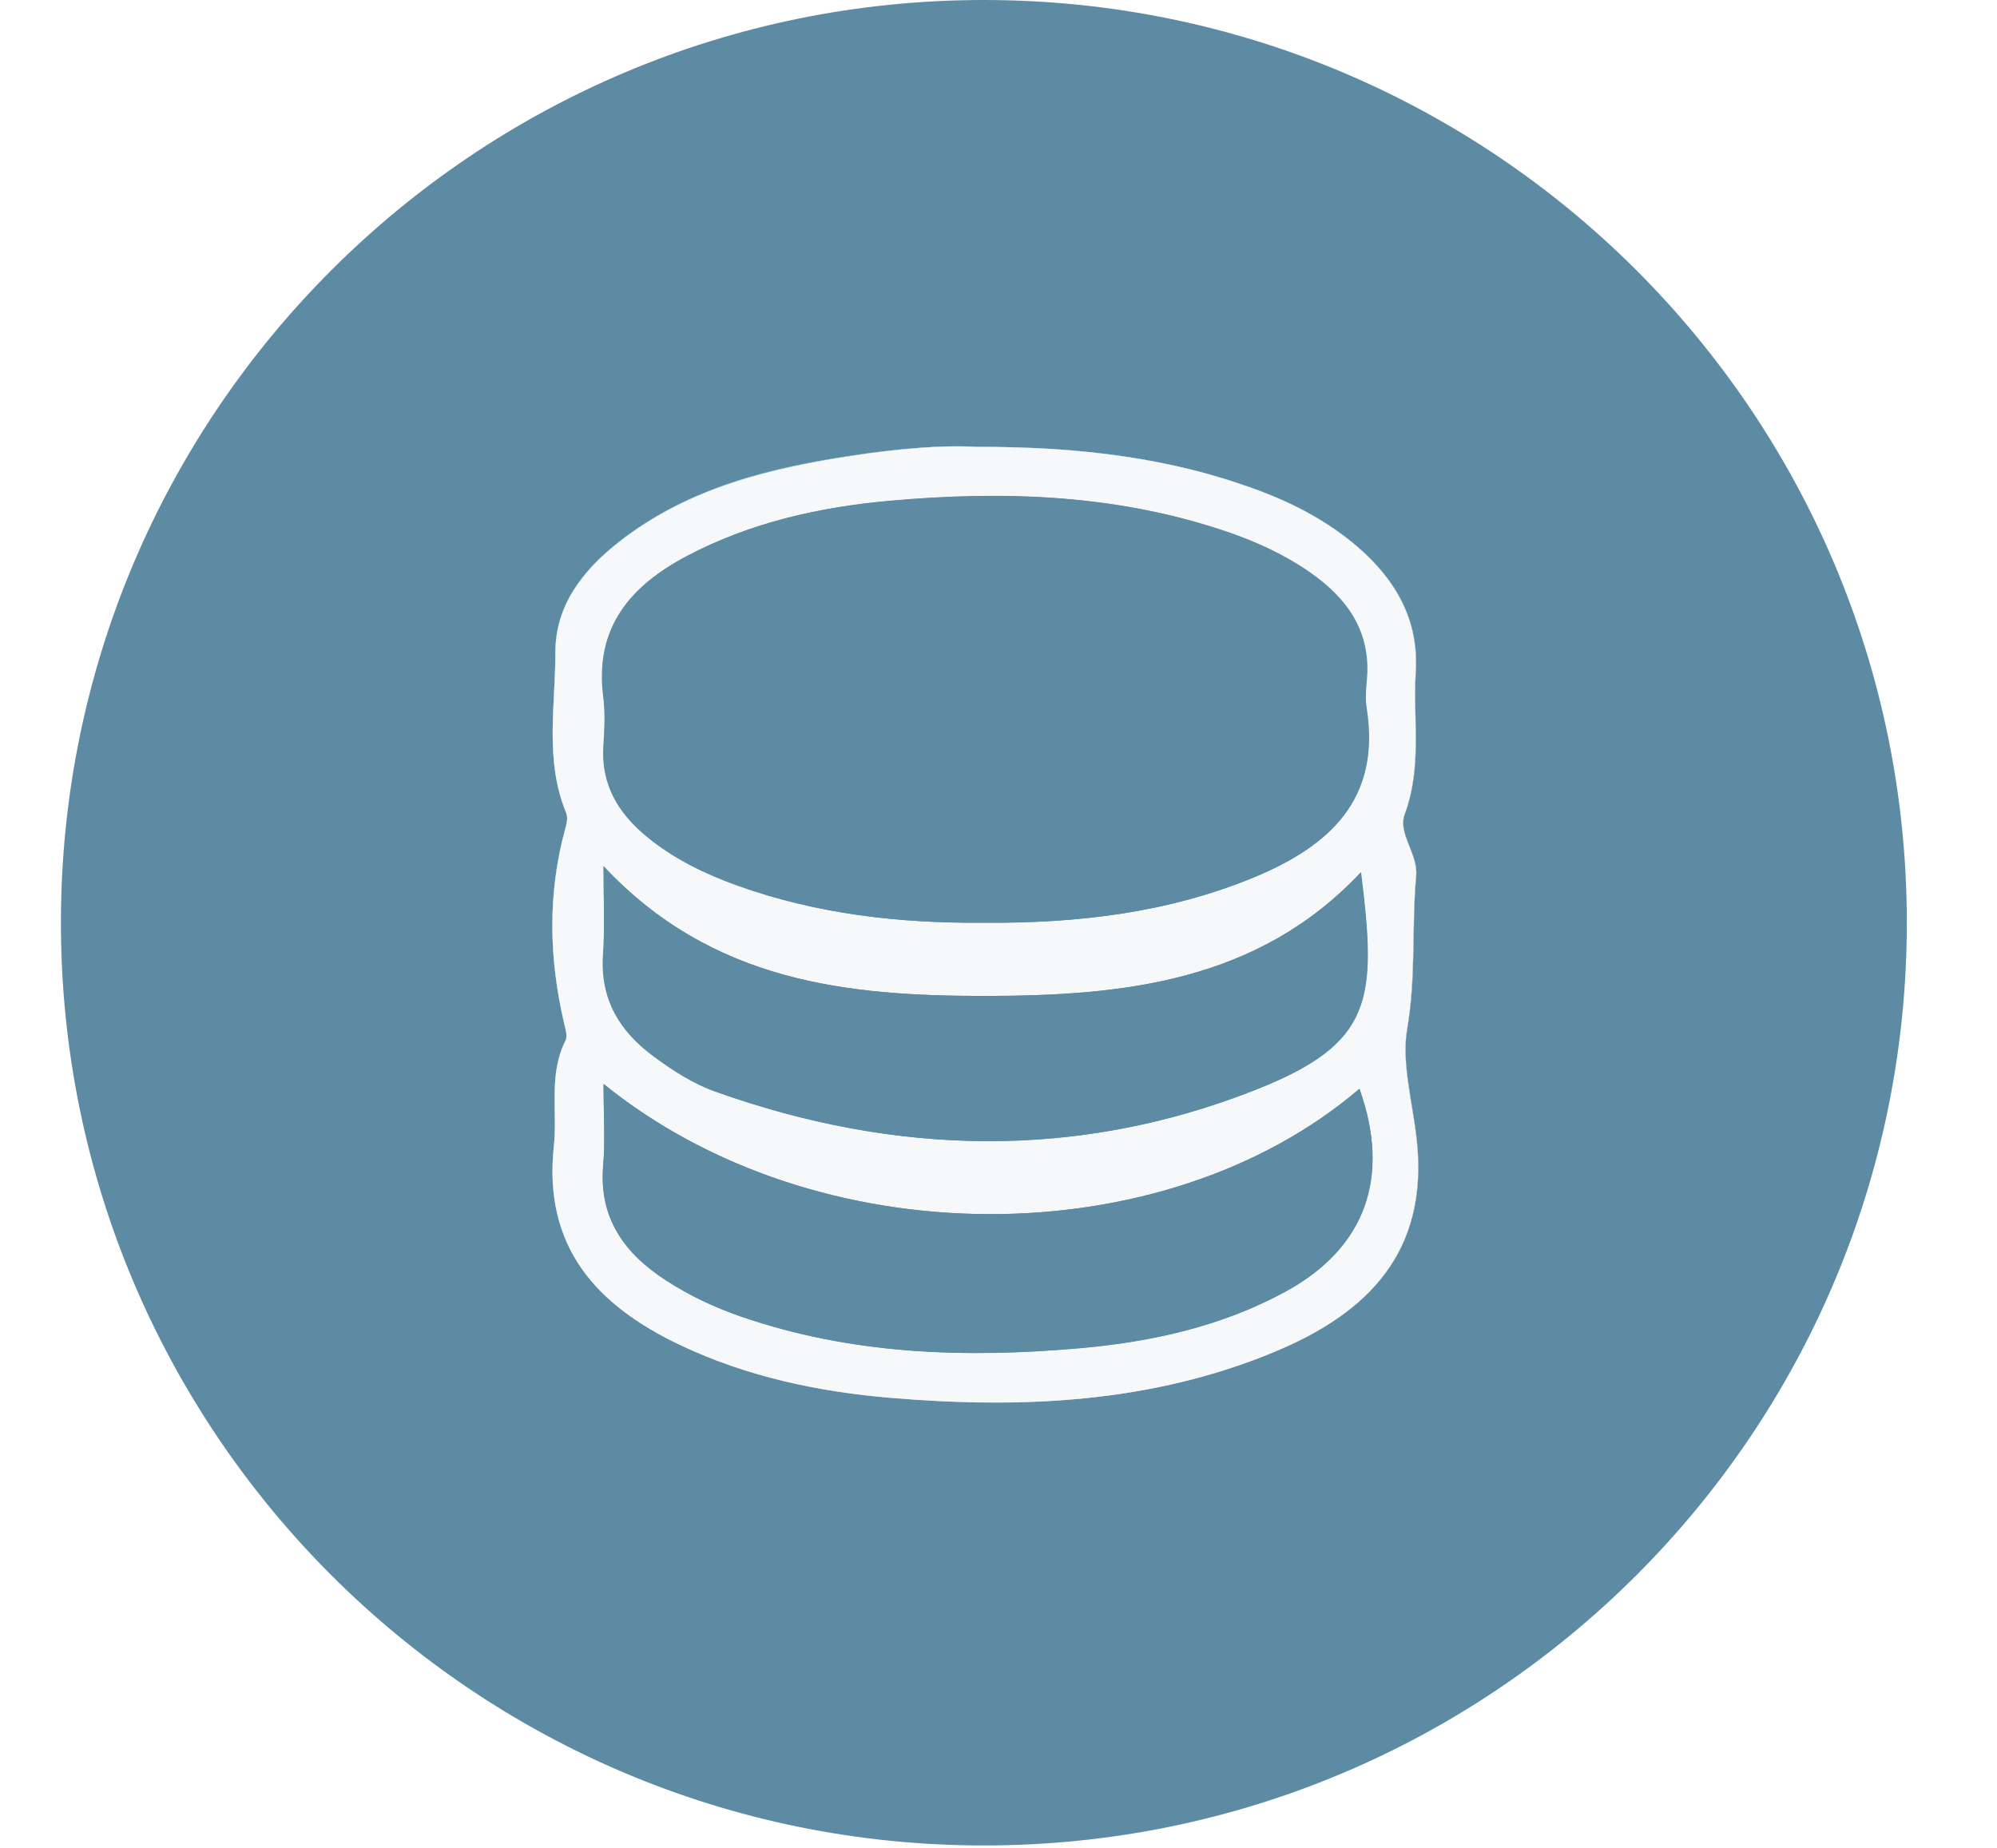
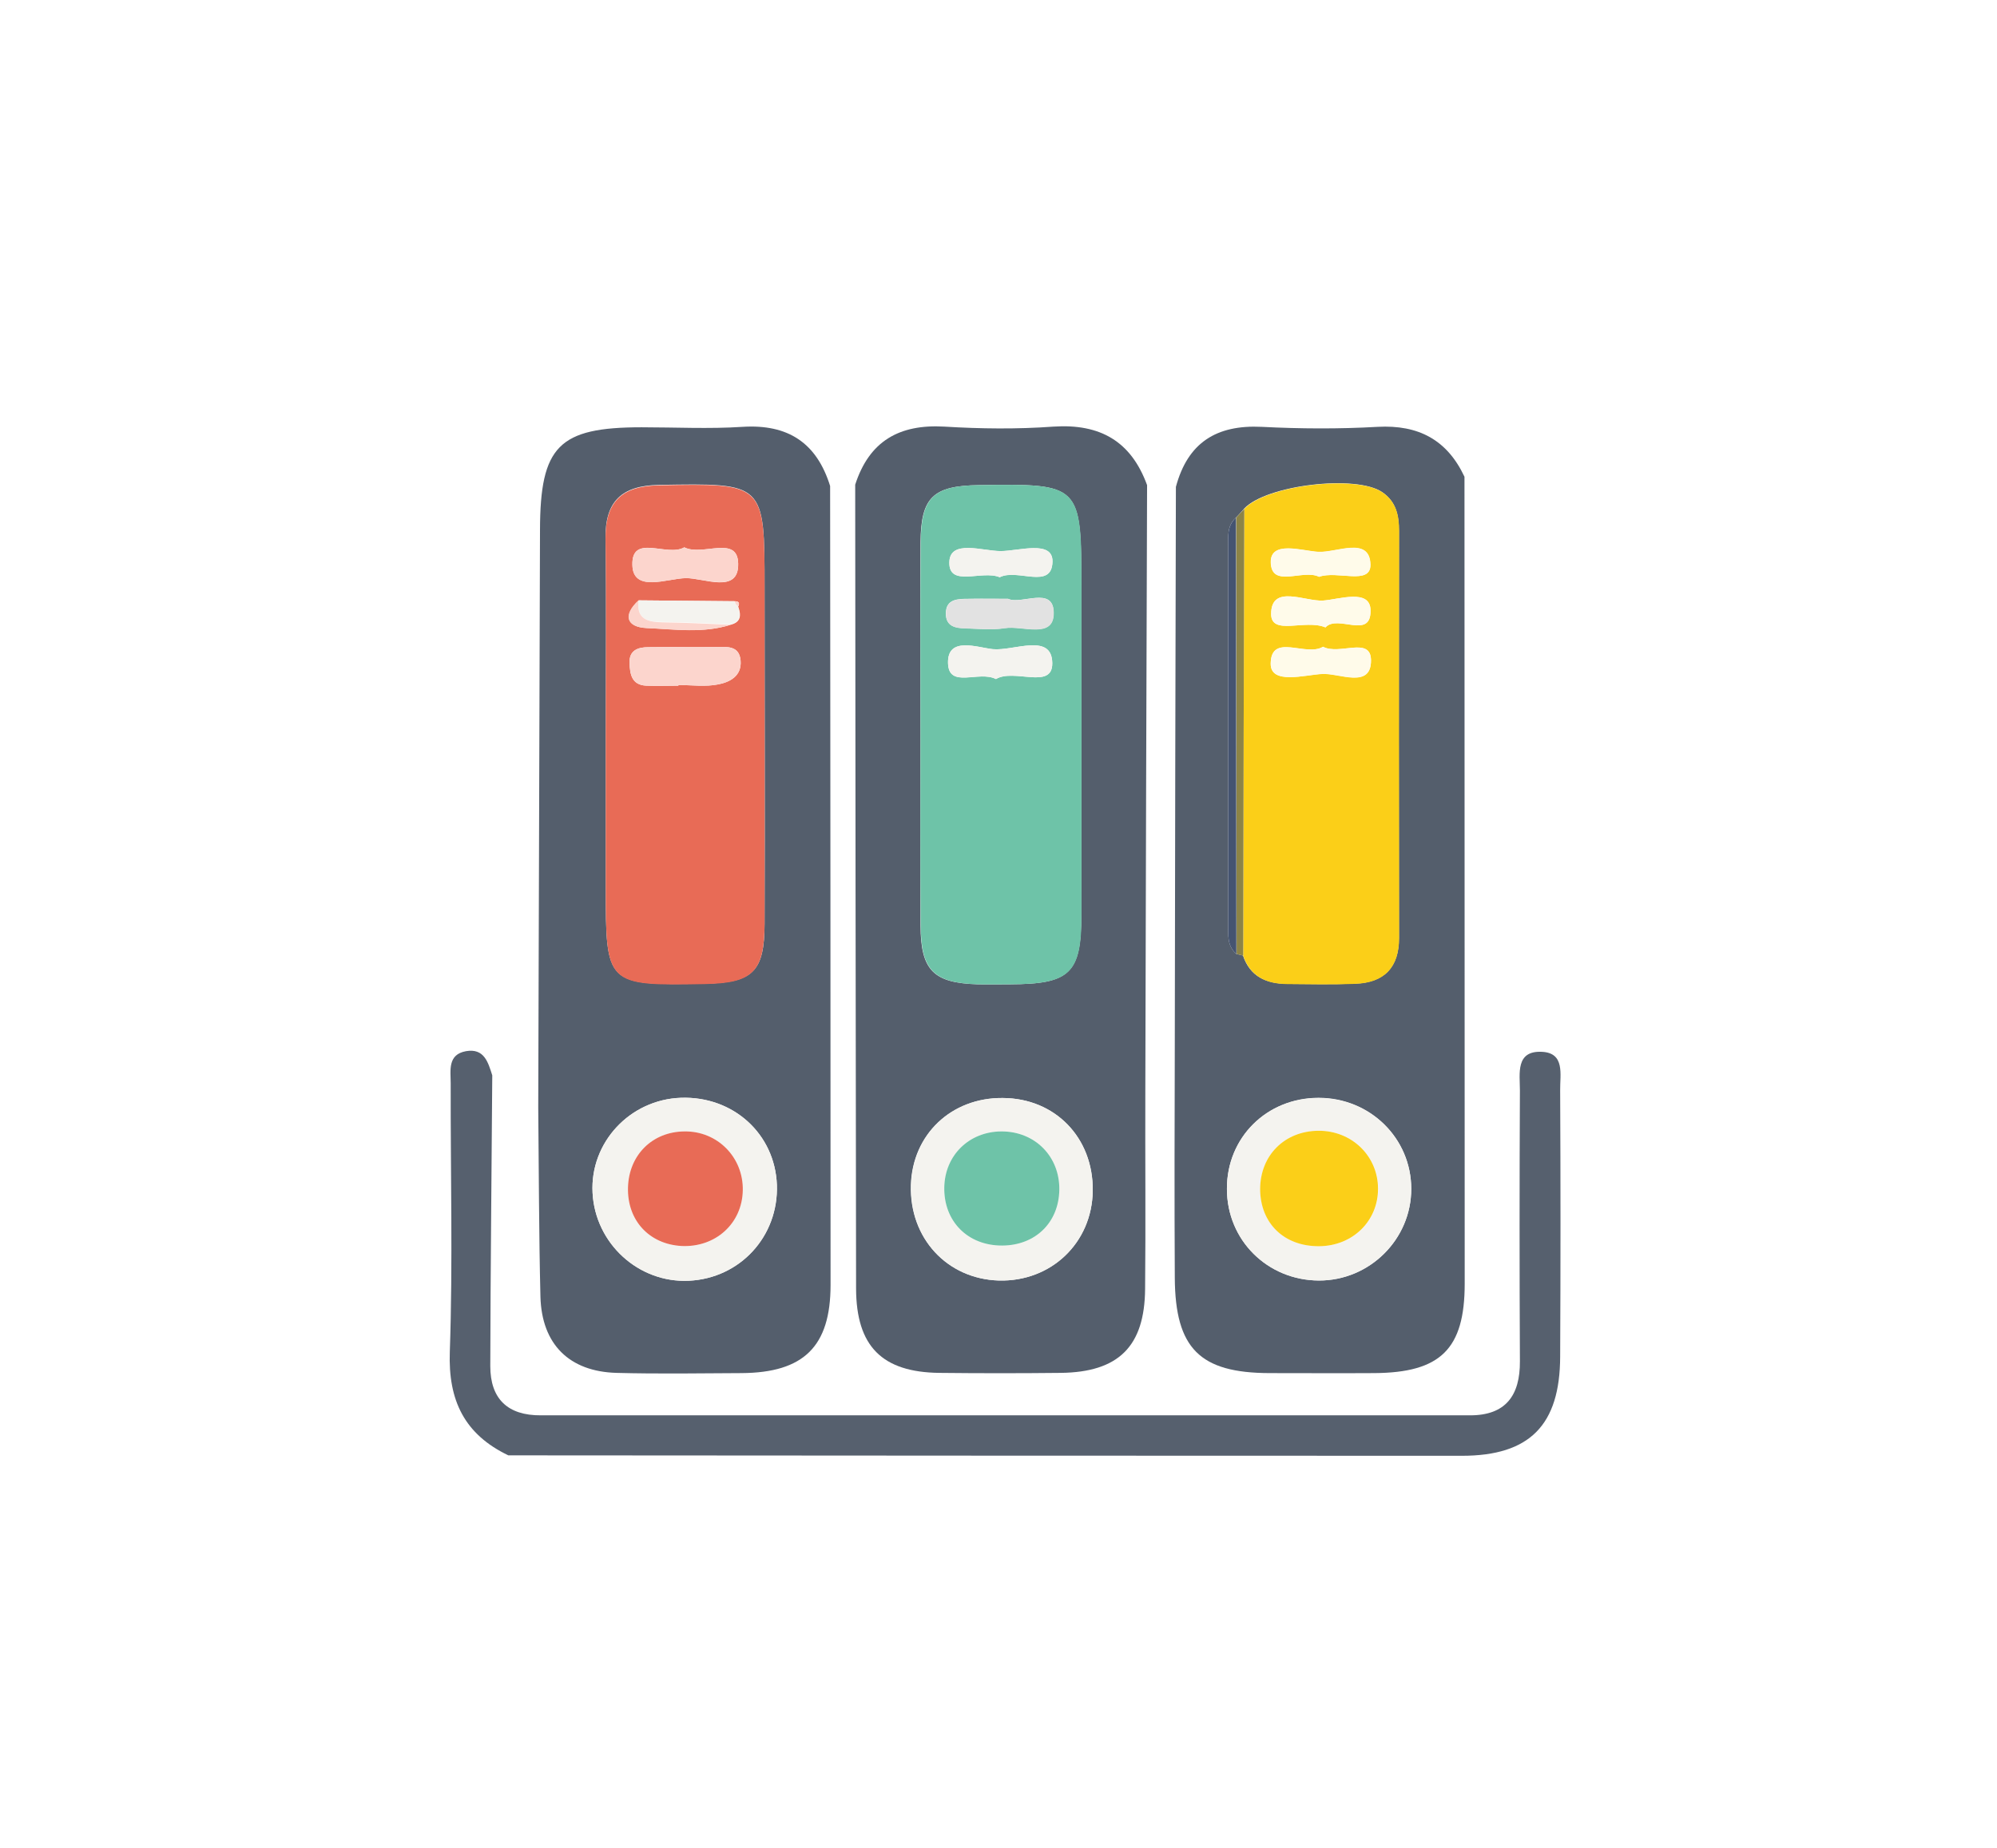
<svg xmlns="http://www.w3.org/2000/svg" version="1.1" id="Layer_1" x="0px" y="0px" viewBox="0 0 907.9 840" style="enable-background:new 0 0 907.9 840;" xml:space="preserve">
  <style type="text/css">
- 	.st0{fill:#5D8BA4;}
- 	.st1{fill:#F6F8F9;}
+ 	.st0{fill:#545E6C;}
+ 	.st1{fill:#56606E;}
+ 	.st2{fill:#6EC3A8;}
+ 	.st3{fill:#F4F3EF;}
+ 	.st4{fill:#E86B56;}
+ 	.st5{fill:#FBCF18;}
+ 	.st6{fill:#8D8446;}
+ 	.st7{fill:#455471;}
+ 	.st8{fill:#E2E2E2;}
+ 	.st9{fill:#FCD5CD;}
+ 	.st10{fill:#FFFBEA;}
</style>
  <g>
-     <path class="st0" d="M579.8,614.5c-56.1,23.4-115,26.1-174.6,21.1c-33.2-2.8-65.5-9.6-95.9-24c-38.1-18.1-62.4-44.6-57.5-90.4   c1.8-16-2.5-32.7,5.3-48.1c1-2,0-5.2-0.6-7.7c-6.9-29.5-7.6-58.9,0.4-88.3c0.7-2.7,1.5-5.1,0.4-7.8c-9.7-23.6-4.8-48.4-4.8-72.6   c-0.1-21.6,12.7-37.7,29.1-50.5c31.5-24.6,68.9-33.7,107.3-39.3c19.9-2.9,40-4.6,54.8-3.7c47.5-0.1,88.8,5,128.5,19.8   c16.4,6.1,31.7,14.2,45.1,25.7c17.3,15,27.9,33.2,26.4,56.9c-1.3,21.5,3,43.2-5,64.6c-3.3,8.9,6.1,17.9,5.2,28.1   c-2.1,23.1,0,46.1-4.1,69.6c-2.7,15.3,2.6,33.8,4.4,50.8C649.4,569.3,621.9,596.9,579.8,614.5z" />
-     <path class="st0" d="M447.3,0C215.6,0,27.7,187.9,27.7,419.6s187.9,419.6,419.6,419.6s419.6-187.9,419.6-419.6S679,0,447.3,0z    M405.2,635.6c-33.2-2.8-65.5-9.6-95.9-24c-38.1-18.1-62.4-44.6-57.5-90.4c1.8-16-2.5-32.7,5.3-48.1c1-2,0-5.2-0.6-7.7   c-6.9-29.5-7.6-58.9,0.4-88.3c0.7-2.7,1.5-5.1,0.4-7.8c-9.7-23.6-4.8-48.4-4.8-72.6c-0.1-21.6,12.7-37.7,29.1-50.5   c31.5-24.6,68.9-33.7,107.3-39.3c19.9-2.9,40-4.6,54.8-3.7c47.5-0.1,88.8,5,128.5,19.8c16.4,6.1,31.7,14.2,45.1,25.7   c17.3,15,27.9,33.2,26.4,56.9c-1.3,21.5,3,43.2-5,64.6c-3.3,8.9,6.1,17.9,5.2,28.1c-2.1,23.1,0,46.1-4.1,69.6   c-2.7,15.3,2.6,33.8,4.4,50.8c5.3,50.6-22.2,78.2-64.3,95.8C523.7,638,464.8,640.6,405.2,635.6z" />
-     <path class="st1" d="M443.6,203.2c47.5-0.1,88.8,5,128.5,19.8c16.4,6.1,31.7,14.2,45.1,25.7c17.3,15,27.9,33.2,26.4,56.9   c-1.3,21.5,3,43.2-5,64.6c-3.3,8.9,6.1,17.9,5.2,28.1c-2.1,23.1,0,46.1-4.1,69.6c-2.7,15.3,2.6,33.8,4.4,50.8   c5.3,50.6-22.2,78.3-64.3,95.9c-56.1,23.4-115,26.1-174.6,21.1c-33.2-2.8-65.5-9.6-95.9-24c-38.1-18.1-62.4-44.6-57.5-90.4   c1.7-16-2.5-32.7,5.3-48.1c1-2,0-5.2-0.6-7.7c-6.9-29.5-7.6-58.9,0.4-88.3c0.7-2.7,1.5-5.1,0.4-7.8c-9.7-23.6-4.8-48.4-4.8-72.6   c-0.1-21.6,12.7-37.7,29.1-50.5c31.5-24.6,68.9-33.6,107.3-39.3C408.7,204,428.8,202.3,443.6,203.2z M447.3,419.6   c42.2,0.3,83.5-4.4,122.9-20.7c34-14.1,57.6-35.2,51.2-76.5c-0.7-4.2-0.4-8.7,0-13c2.1-22.1-8.8-37.3-25.9-49.2   c-11.2-7.8-23.5-13.5-36.4-18c-50.3-17.4-102.2-19.2-154.6-14.5c-32.1,2.9-63.3,9.9-92.1,25.1c-25.6,13.5-41.9,32.4-38,63.7   c0.9,7.5,0.5,15.2,0.1,22.8c-1.1,17.4,6.7,30.4,19.5,40.9c12.3,10.2,26.4,17.1,41.3,22.4C371.4,415.7,409,419.9,447.3,419.6z    M274.4,492.9c0,14.3,0.8,25.7-0.2,36.9c-2.1,24.2,9.7,40.3,28.8,52.6c10.5,6.8,21.8,12.1,33.6,16.2C386.9,616,438.8,617.7,491,613   c32.6-2.9,64.4-9.9,93.5-25.8c36.2-19.8,47.8-52,33.5-92.1C528.5,571.5,371.4,571.5,274.4,492.9z M274.4,393.9   c0,16.1,0.6,28.4-0.1,40.6c-1.2,19.9,7.4,34.3,22.9,45.8c8.8,6.5,18,12.5,28.2,16.1c81.8,29.2,164.5,31.1,245.2-0.7   c53.9-21.2,55.4-41.1,48.2-99c-47,50.1-108.8,56.1-171,56.2C385.5,452.9,323.8,446.7,274.4,393.9z" />
-     <path class="st0" d="M447.3,419.6c-38.3,0.3-75.9-3.9-112.2-16.9c-14.9-5.4-29-12.2-41.3-22.4c-12.8-10.6-20.6-23.6-19.5-40.9   c0.5-7.6,0.9-15.3-0.1-22.8c-3.9-31.3,12.4-50.2,38-63.7c28.9-15.2,60.1-22.2,92.1-25.1c52.3-4.7,104.2-3,154.6,14.5   c12.9,4.5,25.2,10.2,36.4,18c17.1,11.9,28,27.1,25.9,49.2c-0.4,4.3-0.6,8.8,0,13c6.4,41.3-17.2,62.4-51.2,76.5   C530.8,415.2,489.5,419.9,447.3,419.6z" />
-     <path class="st0" d="M274.4,492.9c97,78.6,254.1,78.5,343.7,2.3c14.3,40.1,2.7,72.3-33.5,92.1c-29.1,15.9-60.9,22.9-93.5,25.8   c-52.3,4.6-104.1,2.9-154.4-14.5c-11.8-4.1-23.1-9.4-33.6-16.2c-19.1-12.3-30.8-28.4-28.8-52.6   C275.2,518.6,274.4,507.3,274.4,492.9z" />
-     <path class="st0" d="M274.4,393.9c49.4,52.8,111.1,59,173.2,59c62.2,0,124-6.1,171-56.2c7.3,57.9,5.8,77.8-48.2,99   c-80.7,31.8-163.4,29.9-245.2,0.7c-10.2-3.6-19.4-9.6-28.2-16.1c-15.5-11.5-24.1-25.9-22.9-45.8C275,422.3,274.4,410.1,274.4,393.9   z" />
+     <path class="st0" d="M521.5,220.6c-0.3,91.8-0.6,183.7-0.8,275.5c-0.1,30,0.2,60-0.1,90c-0.2,26.2-12.1,37.9-38.4,38.2   c-18.4,0.2-36.7,0.2-55.1,0c-26.1-0.3-37.8-12.1-37.9-38.3c-0.2-121.9-0.3-243.7-0.4-365.6c6.4-19.8,20-27.6,40.6-26.4   c16.4,1,33,1.2,49.5,0C500.1,192.6,514.2,200.6,521.5,220.6z M418.5,334.6c0,28.8-0.1,57.5,0,86.3c0.1,20.4,5.9,26.1,26,26.7   c4.9,0.1,9.8,0,14.7,0c27.3-0.1,32.4-5,32.4-31.7c0.1-49.6,0-99.2,0-148.7c0-47-0.3-47.3-46.6-46.6c-20.8,0.3-26.3,5.5-26.5,25.9   C418.3,275.8,418.5,305.2,418.5,334.6z M496.8,541.5c0.3-24.1-17.1-42.1-41-42.2c-23.4-0.2-41,16.6-41.7,39.6   c-0.7,24.1,16.4,42.7,40,43.4C477.9,582.9,496.5,565.1,496.8,541.5z" />
+     <path class="st0" d="M377.4,221c0.1,121.1,0.2,242.2,0.2,363.3c0,28.1-12.3,39.9-40.4,40.1c-19,0.1-37.9,0.4-56.9-0.1   c-21.5-0.6-34-13-34.6-34.6c-0.7-28.7-0.7-57.4-1-86.2c0.3-87.5,0.5-175.1,0.8-262.6c0.1-38,8.5-46.6,46.2-46.6   c15.3,0,30.7,0.8,45.9-0.2C358.3,192.8,371.3,201.4,377.4,221z M275.4,333.4c0,23.3,0,46.6,0,69.8c0,44.8,0.1,44.9,45.1,44.1   c21.8-0.4,27.1-5.5,27.1-27.4c0.2-50.9,0-101.7,0-152.6c0-48,0-47.6-48-46.8c-17,0.3-24.6,7.5-24.3,24.5   C275.7,274.5,275.4,303.9,275.4,333.4z M313.2,582.4c23.3-1.1,40.8-20.2,40-43.6c-0.9-23.2-19.8-40.4-43.6-39.6   c-23.2,0.8-41.4,20.3-40.2,43.2C270.6,565.5,290.3,583.5,313.2,582.4z" />
+     <path class="st0" d="M665.8,216.8c0,122.3,0.1,244.6,0.1,366.9c0,29.8-11,40.5-41.1,40.7c-15.9,0.1-31.8,0-47.7,0   c-31.6-0.1-42.8-11.2-43-43.3c-0.2-36.1-0.1-72.2,0-108.3c0.1-83.8,0.3-167.6,0.5-251.4c5.4-20.1,18.4-28.3,39-27.3   c17.5,0.9,35.2,1,52.7,0C644.9,193.1,657.9,200,665.8,216.8z M561.9,235.4c-4.2,3.7-3.5,8.8-3.5,13.6c0,57.1,0,114.2,0,171.3   c0,4.8-0.6,9.8,3.7,13.5c1,0.2,2,0.5,3,0.7c3.2,9.6,10.6,12.8,19.9,12.9c10.4,0.1,20.8,0.3,31.1-0.1c13.2-0.5,20-7.4,19.9-20.9   c-0.1-61.7-0.1-123.3,0-185c0-7.1-1.3-13.3-7.6-17.6c-11.8-8.1-52.7-3.3-62.8,7.5C564.4,232.7,563.2,234.1,561.9,235.4z    M599.6,582.3c23.1,0.1,42-18.7,42-41.7c0-23-18.7-41.4-42.1-41.4c-23.6,0-41.8,18.1-41.7,41.4   C557.8,563.9,576.2,582.2,599.6,582.3z" />
+     <path class="st1" d="M223.8,489c-0.3,44.1-0.8,88.1-0.9,132.2c0,14.9,7.9,22.5,23,22.4c140.8,0,281.7,0,422.5,0   c16.2,0,22.7-9.1,22.6-24.6c-0.2-41-0.2-82.1,0-123.1c0-7.6-2.1-18.2,10-17.6c10.6,0.5,8.2,10.4,8.3,17.4   c0.2,40.4,0.2,80.8,0,121.2c-0.1,31.1-13.8,45.1-44.7,45.1c-144.5,0-289-0.1-433.5-0.2c-19.8-9.5-27.4-24.8-26.6-47.1   c1.4-40.7,0.3-81.4,0.4-122.1c0-5.8-1.5-13.1,7-14.6C220.1,476.6,221.9,483,223.8,489z" />
+     <path class="st2" d="M418.5,334.6c0-29.4-0.2-58.8,0.1-88.1c0.2-20.4,5.7-25.6,26.5-25.9c46.3-0.7,46.6-0.4,46.6,46.6   c0,49.6,0,99.2,0,148.7c0,26.8-5.1,31.6-32.4,31.7c-4.9,0-9.8,0.1-14.7,0c-20.1-0.6-25.9-6.4-26-26.7   C418.3,392.1,418.5,363.4,418.5,334.6z M458.3,272.3c-7.6,0-13.6-0.1-19.7,0c-4.5,0.1-8.6,0.9-8.6,6.7c0,5.8,4.3,6.6,8.7,6.7   c6,0.2,12.2,0.9,18.1-0.1c8-1.3,22.4,5.2,22.2-7.1C478.9,266.3,464.3,275.1,458.3,272.3z M452.8,308.8c8.1-5,25.8,5.1,25.6-7.3   c-0.2-13.9-17.5-5.4-27-6.3c-6.9-0.7-20.7-6-20.4,6.3C431.3,313.4,445,304.8,452.8,308.8z M454.5,262.5c8-4.2,23.7,5.9,24-7.1   c0.2-10-15.3-4.8-23.6-4.8c-8.2,0-23.2-5.5-23.3,5.2C431.4,267.2,446.5,259.1,454.5,262.5z" />
+     <path class="st3" d="M496.8,541.5c-0.3,23.7-18.9,41.4-42.6,40.8c-23.6-0.7-40.8-19.3-40-43.4c0.7-23,18.4-39.8,41.7-39.6   C479.7,499.4,497.1,517.3,496.8,541.5z M455.7,566.4c15-0.1,25.6-10.4,25.9-25.2c0.3-15.3-11.1-26.9-26.4-26.7   c-14.6,0.1-25.5,10.9-25.9,25.4C429,555.5,440,566.5,455.7,566.4z" />
+     <path class="st4" d="M275.4,333.4c0-29.4,0.3-58.8-0.1-88.2c-0.2-17,7.3-24.2,24.3-24.5c48-0.9,48-1.2,48,46.8   c0,50.9,0.1,101.7,0,152.6c-0.1,21.9-5.4,27-27.1,27.4c-44.9,0.8-45.1,0.7-45.1-44.1C275.4,379.9,275.4,356.6,275.4,333.4z    M334,273.4c-14.5-0.1-29.1-0.3-43.6-0.4c-7.2,6.6-5.7,12.2,3.6,12.6c12.7,0.5,25.7,2.5,38.2-1.5c4.8-1.2,4.8-4.5,3.4-8.2   C336.5,274,335.7,273.4,334,273.4z M308.4,311.8c0-0.1,0-0.2,0-0.3c6.1,0,12.3,0.9,18.2-0.3c5.2-1,10.7-3.8,10.1-10.8   c-0.6-7-6.3-6.2-11.1-6.2c-10.3-0.1-20.7,0-31,0.1c-4.7,0-8.6,1.5-8.4,7.2c0.2,5,0.9,10,7.6,10.3   C298.7,312,303.5,311.8,308.4,311.8z M311.1,248.9c-7.8,4.5-23.9-6.4-23.6,7.9c0.2,12.9,16,6.2,24.3,6.1c8.2-0.1,24.1,7.4,23.8-6.6   C335.4,243.1,319.4,253.1,311.1,248.9z" />
+     <path class="st3" d="M313.2,582.4c-22.8,1.1-42.6-16.9-43.8-40c-1.2-22.9,17-42.4,40.2-43.2c23.7-0.8,42.7,16.4,43.6,39.6   C354,562.2,336.4,581.3,313.2,582.4z M337.7,541.3c0.3-15-11.5-26.9-26.5-26.8c-14.6,0.1-25.3,10.7-25.7,25.5   c-0.4,14.9,9.6,25.8,24.4,26.6C325.3,567.3,337.3,556.4,337.7,541.3z" />
+     <path class="st5" d="M565.7,231.4c10.1-10.8,51-15.6,62.8-7.5c6.3,4.3,7.6,10.5,7.6,17.6c-0.1,61.7-0.1,123.3,0,185   c0,13.5-6.8,20.4-19.9,20.9c-10.4,0.4-20.8,0.2-31.1,0.1c-9.3-0.1-16.7-3.4-19.9-12.9C565.3,366.8,565.5,299.1,565.7,231.4z    M601.5,294.1c-7.8,4.7-23.6-6.5-23.8,7.6c-0.1,9.8,15.4,5.2,23.5,4.7c7.7-0.4,22.2,6.9,22.1-6.2   C623.2,289.2,608.9,298.1,601.5,294.1z M599.7,262.3c8.2-3,23.5,4,23.3-5.5c-0.3-13.1-15.5-5.3-23.8-5.8   c-7.3-0.5-21.6-5.3-21.5,4.7C578,267.8,592.4,258.6,599.7,262.3z M602.6,285.3c5.5-6.1,20.6,5.8,20.5-7.7   c-0.1-10.1-14.3-5-21.6-4.5c-8.2,0.5-23.6-7.6-23.6,6.1C577.9,289.3,593.3,281.4,602.6,285.3z" />
+     <path class="st3" d="M599.6,582.3c-23.4-0.1-41.8-18.3-41.8-41.6c-0.1-23.4,18.1-41.5,41.7-41.4c23.4,0,42.1,18.3,42.1,41.4   C641.6,563.5,622.7,582.3,599.6,582.3z M599.4,514.2c-15.4,0.1-26.5,11.3-26.4,26.6c0.1,15.5,10.9,26,26.8,25.9   c15.3-0.1,26.9-11.5,26.8-26.3C626.4,525.6,614.5,514.1,599.4,514.2z" />
+     <path class="st6" d="M565.7,231.4c-0.2,67.7-0.4,135.4-0.5,203.1c-1-0.2-2-0.4-3-0.7c-0.1-66.1-0.1-132.3-0.2-198.4   C563.2,234.1,564.4,232.7,565.7,231.4z" />
+     <path class="st7" d="M561.9,235.4c0.1,66.1,0.1,132.3,0.2,198.4c-4.3-3.7-3.7-8.7-3.7-13.5c0-57.1,0-114.2,0-171.3   C558.4,244.2,557.7,239.2,561.9,235.4z" />
+     <path class="st8" d="M458.3,272.3c6,2.9,20.6-6,20.8,6.3c0.2,12.3-14.2,5.8-22.2,7.1c-5.9,0.9-12,0.2-18.1,0.1   c-4.4-0.1-8.7-0.9-8.7-6.7c0-5.8,4.1-6.7,8.6-6.7C444.7,272.2,450.7,272.3,458.3,272.3z" />
+     <path class="st3" d="M452.8,308.8c-7.8-4.1-21.5,4.6-21.8-7.3c-0.3-12.3,13.5-7,20.4-6.3c9.5,0.9,26.8-7.6,27,6.3   C478.6,313.9,461,303.8,452.8,308.8z" />
+     <path class="st3" d="M454.5,262.5c-8-3.4-23,4.7-22.9-6.7c0.1-10.7,15.2-5.2,23.3-5.2c8.2,0,23.8-5.2,23.6,4.8   C478.2,268.4,462.5,258.4,454.5,262.5z" />
+     <path class="st2" d="M455.7,566.4c-15.7,0.1-26.7-11-26.4-26.5c0.3-14.6,11.3-25.3,25.9-25.4c15.3-0.1,26.7,11.4,26.4,26.7   C481.3,556,470.7,566.3,455.7,566.4z" />
+     <path class="st9" d="M308.4,311.8c-4.9,0-9.7,0.2-14.6,0c-6.6-0.3-7.4-5.3-7.6-10.3c-0.2-5.7,3.6-7.1,8.4-7.2   c10.3-0.1,20.7-0.2,31-0.1c4.8,0,10.5-0.8,11.1,6.2c0.6,7-5,9.8-10.1,10.8c-5.8,1.2-12.1,0.3-18.2,0.3   C308.4,311.6,308.4,311.7,308.4,311.8z" />
+     <path class="st9" d="M311.1,248.9c8.3,4.2,24.2-5.8,24.5,7.4c0.3,13.9-15.6,6.4-23.8,6.6c-8.4,0.1-24.1,6.9-24.3-6.1   C287.2,242.6,303.3,253.4,311.1,248.9z" />
+     <path class="st3" d="M290.3,273c14.5,0.1,29.1,0.3,43.6,0.4c0.2,1,0.7,1.8,1.6,2.3c1.3,3.8,1.3,7-3.4,8.2   c-10.3-0.4-20.5-1-30.7-1.1C294.4,282.9,289.2,281.6,290.3,273z" />
+     <path class="st9" d="M290.3,273c-1.1,8.6,4.1,9.9,11.1,10c10.2,0.1,20.5,0.7,30.7,1.1c-12.6,4-25.5,2.1-38.2,1.5   C284.6,285.1,283.1,279.6,290.3,273z" />
+     <path class="st9" d="M335.6,275.7c-0.9-0.5-1.4-1.3-1.6-2.3C335.7,273.4,336.5,274,335.6,275.7z" />
+     <path class="st4" d="M337.7,541.3c-0.3,15.1-12.4,26-27.8,25.3c-14.8-0.8-24.8-11.7-24.4-26.6c0.4-14.8,11.1-25.4,25.7-25.5   C326.2,514.3,338,526.3,337.7,541.3z" />
+     <path class="st10" d="M601.5,294.1c7.4,4,21.7-4.9,21.8,6.2c0.1,13.1-14.4,5.8-22.1,6.2c-8.1,0.4-23.6,5-23.5-4.7   C577.9,287.6,593.7,298.9,601.5,294.1z" />
+     <path class="st10" d="M599.7,262.3c-7.3-3.7-21.7,5.4-21.9-6.7c-0.2-10,14.2-5.1,21.5-4.7c8.3,0.5,23.4-7.3,23.8,5.8   C623.2,266.4,607.9,259.3,599.7,262.3z" />
+     <path class="st10" d="M602.6,285.3c-9.3-3.9-24.7,4-24.7-6.1c0-13.7,15.4-5.6,23.6-6.1c7.3-0.5,21.5-5.6,21.6,4.5   C623.3,291,608.2,279.2,602.6,285.3z" />
+     <path class="st5" d="M599.4,514.2c15.1-0.1,27,11.4,27.1,26.2c0.1,14.8-11.5,26.2-26.8,26.3c-15.9,0.1-26.7-10.4-26.8-25.9   C572.9,525.4,584,514.3,599.4,514.2z" />
  </g>
</svg>
